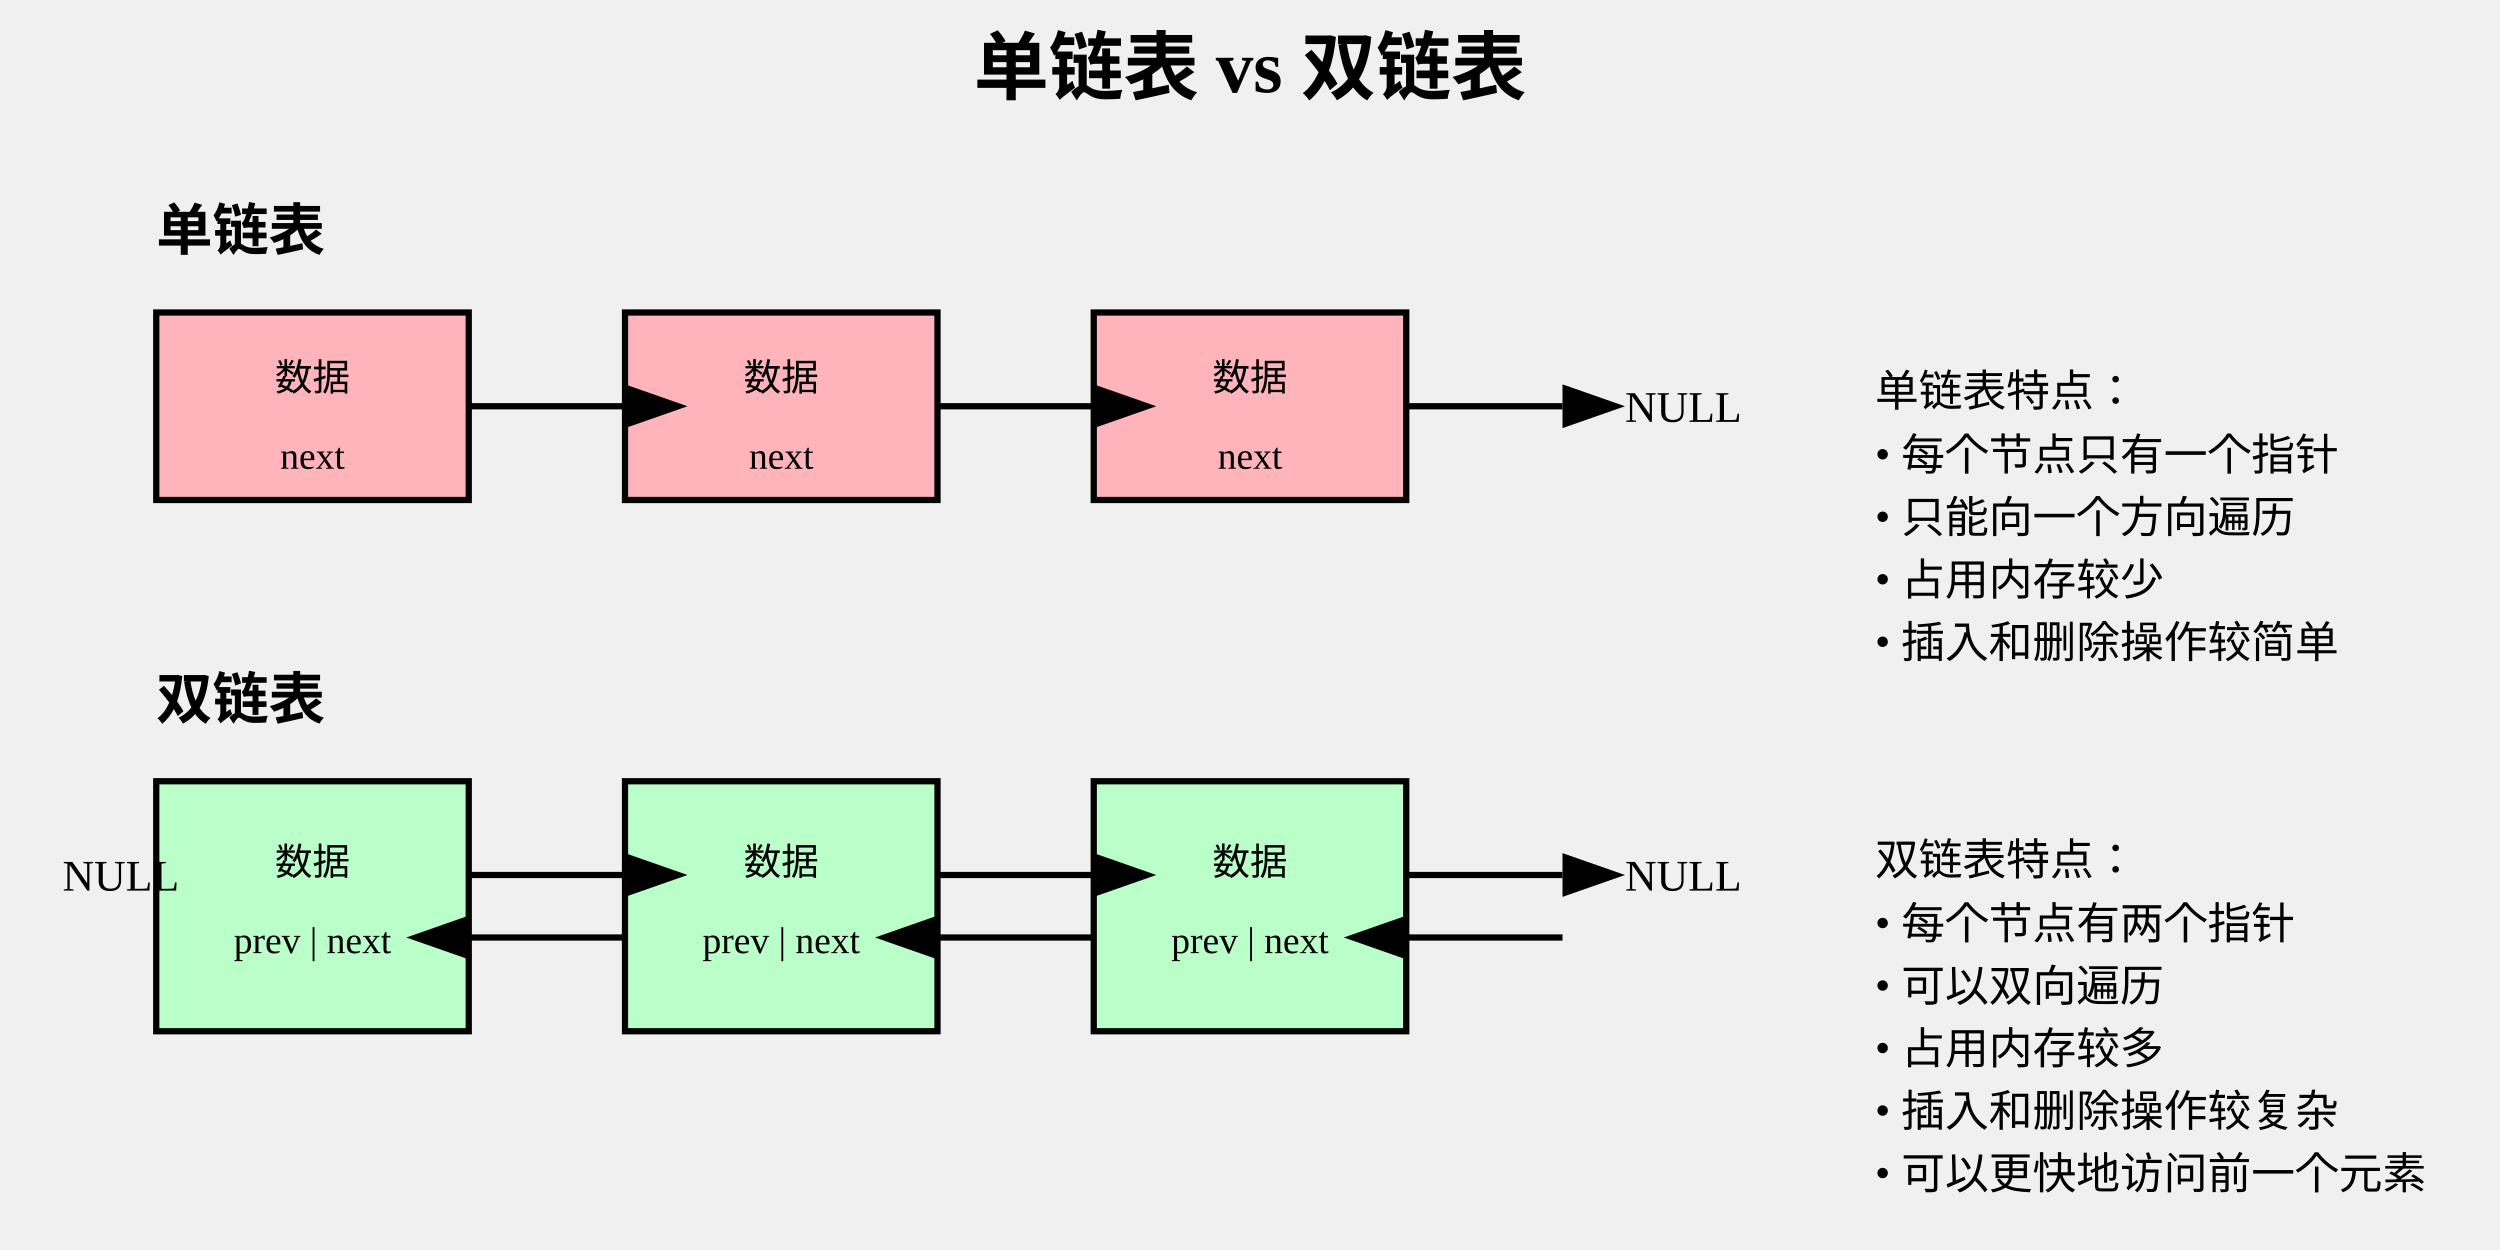
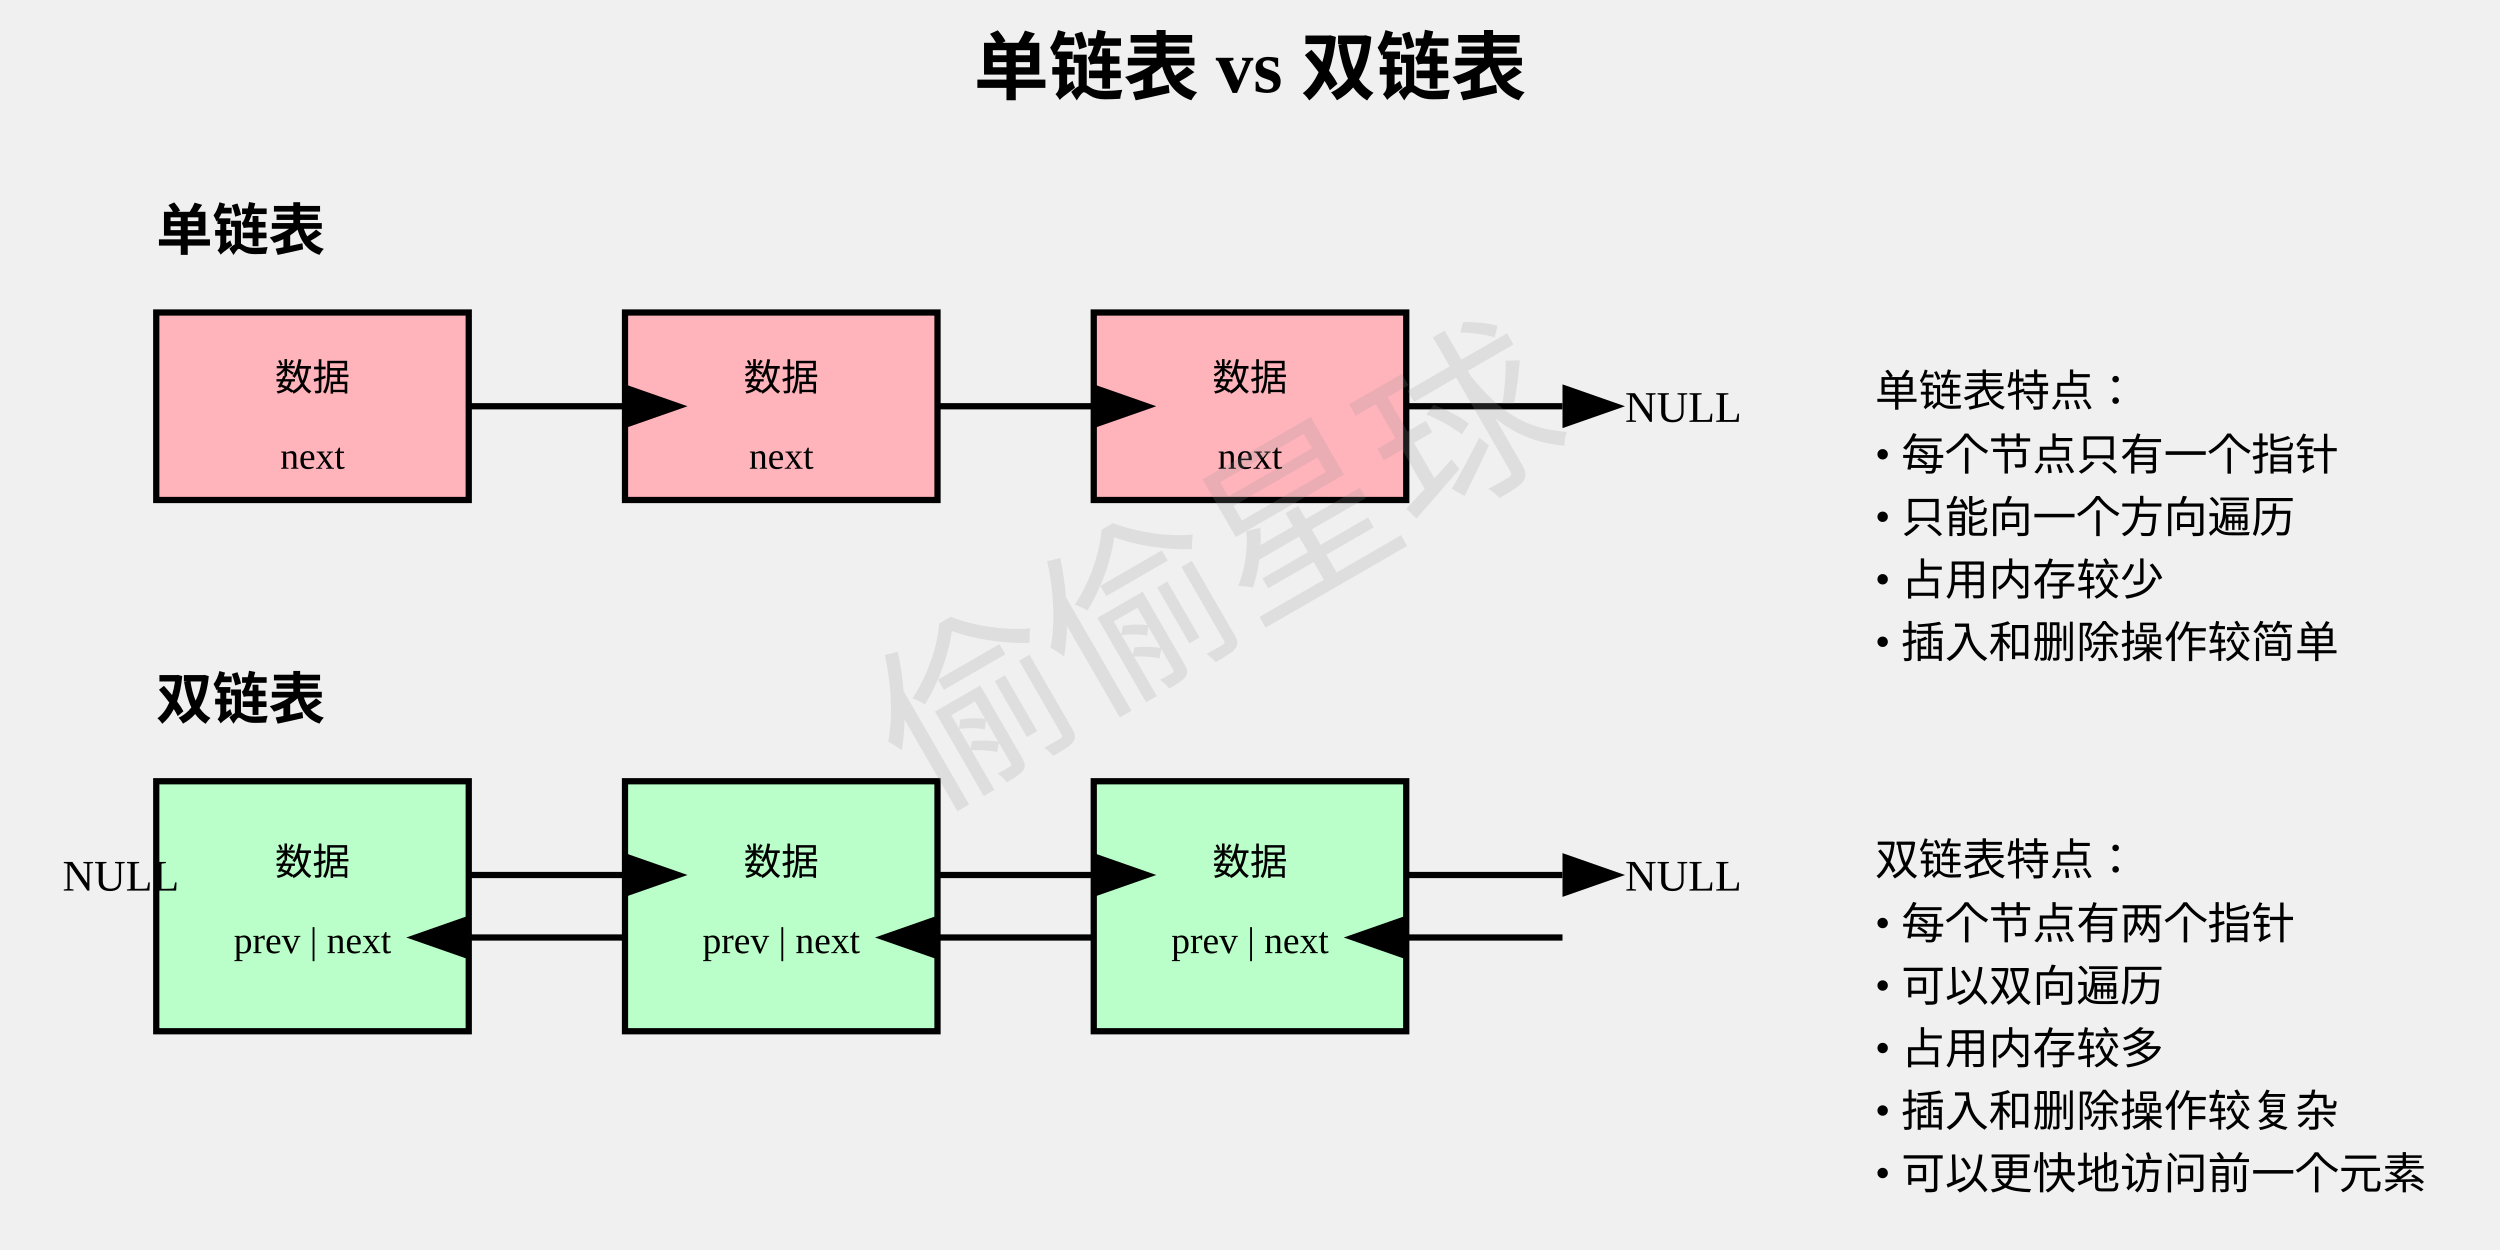
<svg xmlns="http://www.w3.org/2000/svg" viewBox="0 0 800 400">
  <rect width="800" height="400" fill="#f0f0f0" />
  <text x="400" y="30" font-size="24" text-anchor="middle" font-weight="bold">单链表 vs 双链表</text>
  <g transform="translate(50, 100)">
    <text x="0" y="-20" font-size="18" font-weight="bold">单链表</text>
    <rect x="0" y="0" width="100" height="60" fill="#FFB3BA" stroke="#000" stroke-width="2" />
    <rect x="150" y="0" width="100" height="60" fill="#FFB3BA" stroke="#000" stroke-width="2" />
    <rect x="300" y="0" width="100" height="60" fill="#FFB3BA" stroke="#000" stroke-width="2" />
    <text x="50" y="25" text-anchor="middle">数据</text>
    <text x="200" y="25" text-anchor="middle">数据</text>
    <text x="350" y="25" text-anchor="middle">数据</text>
    <text x="50" y="50" text-anchor="middle">next</text>
    <text x="200" y="50" text-anchor="middle">next</text>
    <text x="350" y="50" text-anchor="middle">next</text>
    <path d="M100,30 L150,30" stroke="#000" stroke-width="2" fill="none" marker-end="url(#arrowhead)" />
    <path d="M250,30 L300,30" stroke="#000" stroke-width="2" fill="none" marker-end="url(#arrowhead)" />
    <path d="M400,30 L450,30" stroke="#000" stroke-width="2" fill="none" marker-end="url(#arrowhead)" />
    <text x="470" y="35" font-size="14">NULL</text>
  </g>
  <g transform="translate(50, 250)">
    <text x="0" y="-20" font-size="18" font-weight="bold">双链表</text>
    <rect x="0" y="0" width="100" height="80" fill="#BAFFC9" stroke="#000" stroke-width="2" />
    <rect x="150" y="0" width="100" height="80" fill="#BAFFC9" stroke="#000" stroke-width="2" />
    <rect x="300" y="0" width="100" height="80" fill="#BAFFC9" stroke="#000" stroke-width="2" />
    <text x="50" y="30" text-anchor="middle">数据</text>
    <text x="200" y="30" text-anchor="middle">数据</text>
    <text x="350" y="30" text-anchor="middle">数据</text>
    <text x="50" y="55" text-anchor="middle">prev | next</text>
    <text x="200" y="55" text-anchor="middle">prev | next</text>
    <text x="350" y="55" text-anchor="middle">prev | next</text>
    <path d="M100,30 L150,30" stroke="#000" stroke-width="2" fill="none" marker-end="url(#arrowhead)" />
    <path d="M250,30 L300,30" stroke="#000" stroke-width="2" fill="none" marker-end="url(#arrowhead)" />
    <path d="M400,30 L450,30" stroke="#000" stroke-width="2" fill="none" marker-end="url(#arrowhead)" />
    <path d="M150,50 L100,50" stroke="#000" stroke-width="2" fill="none" marker-end="url(#arrowhead)" />
    <path d="M300,50 L250,50" stroke="#000" stroke-width="2" fill="none" marker-end="url(#arrowhead)" />
    <path d="M450,50 L400,50" stroke="#000" stroke-width="2" fill="none" marker-end="url(#arrowhead)" />
    <text x="-30" y="35" font-size="14">NULL</text>
    <text x="470" y="35" font-size="14">NULL</text>
  </g>
  <defs>
    <marker id="arrowhead" markerWidth="10" markerHeight="7" refX="0" refY="3.5" orient="auto">
      <polygon points="0 0, 10 3.5, 0 7" fill="#000" />
    </marker>
  </defs>
  <text x="600" y="130" font-size="14">
    <tspan x="600" dy="0">单链表特点：</tspan>
    <tspan x="600" dy="20">• 每个节点只有一个指针</tspan>
    <tspan x="600" dy="20">• 只能向一个方向遍历</tspan>
    <tspan x="600" dy="20">• 占用内存较少</tspan>
    <tspan x="600" dy="20">• 插入和删除操作较简单</tspan>
  </text>
  <text x="600" y="280" font-size="14">
    <tspan x="600" dy="0">双链表特点：</tspan>
    <tspan x="600" dy="20">• 每个节点有两个指针</tspan>
    <tspan x="600" dy="20">• 可以双向遍历</tspan>
    <tspan x="600" dy="20">• 占用内存较多</tspan>
    <tspan x="600" dy="20">• 插入和删除操作较复杂</tspan>
    <tspan x="600" dy="20">• 可以更快地访问前一个元素</tspan>
  </text>
+   <text x="400" y="200" font-family="Arial, sans-serif" font-size="60" fill="rgba(150,150,150,0.2)" text-anchor="middle" transform="rotate(-30 400 200)">偷偷星球</text>
</svg>
